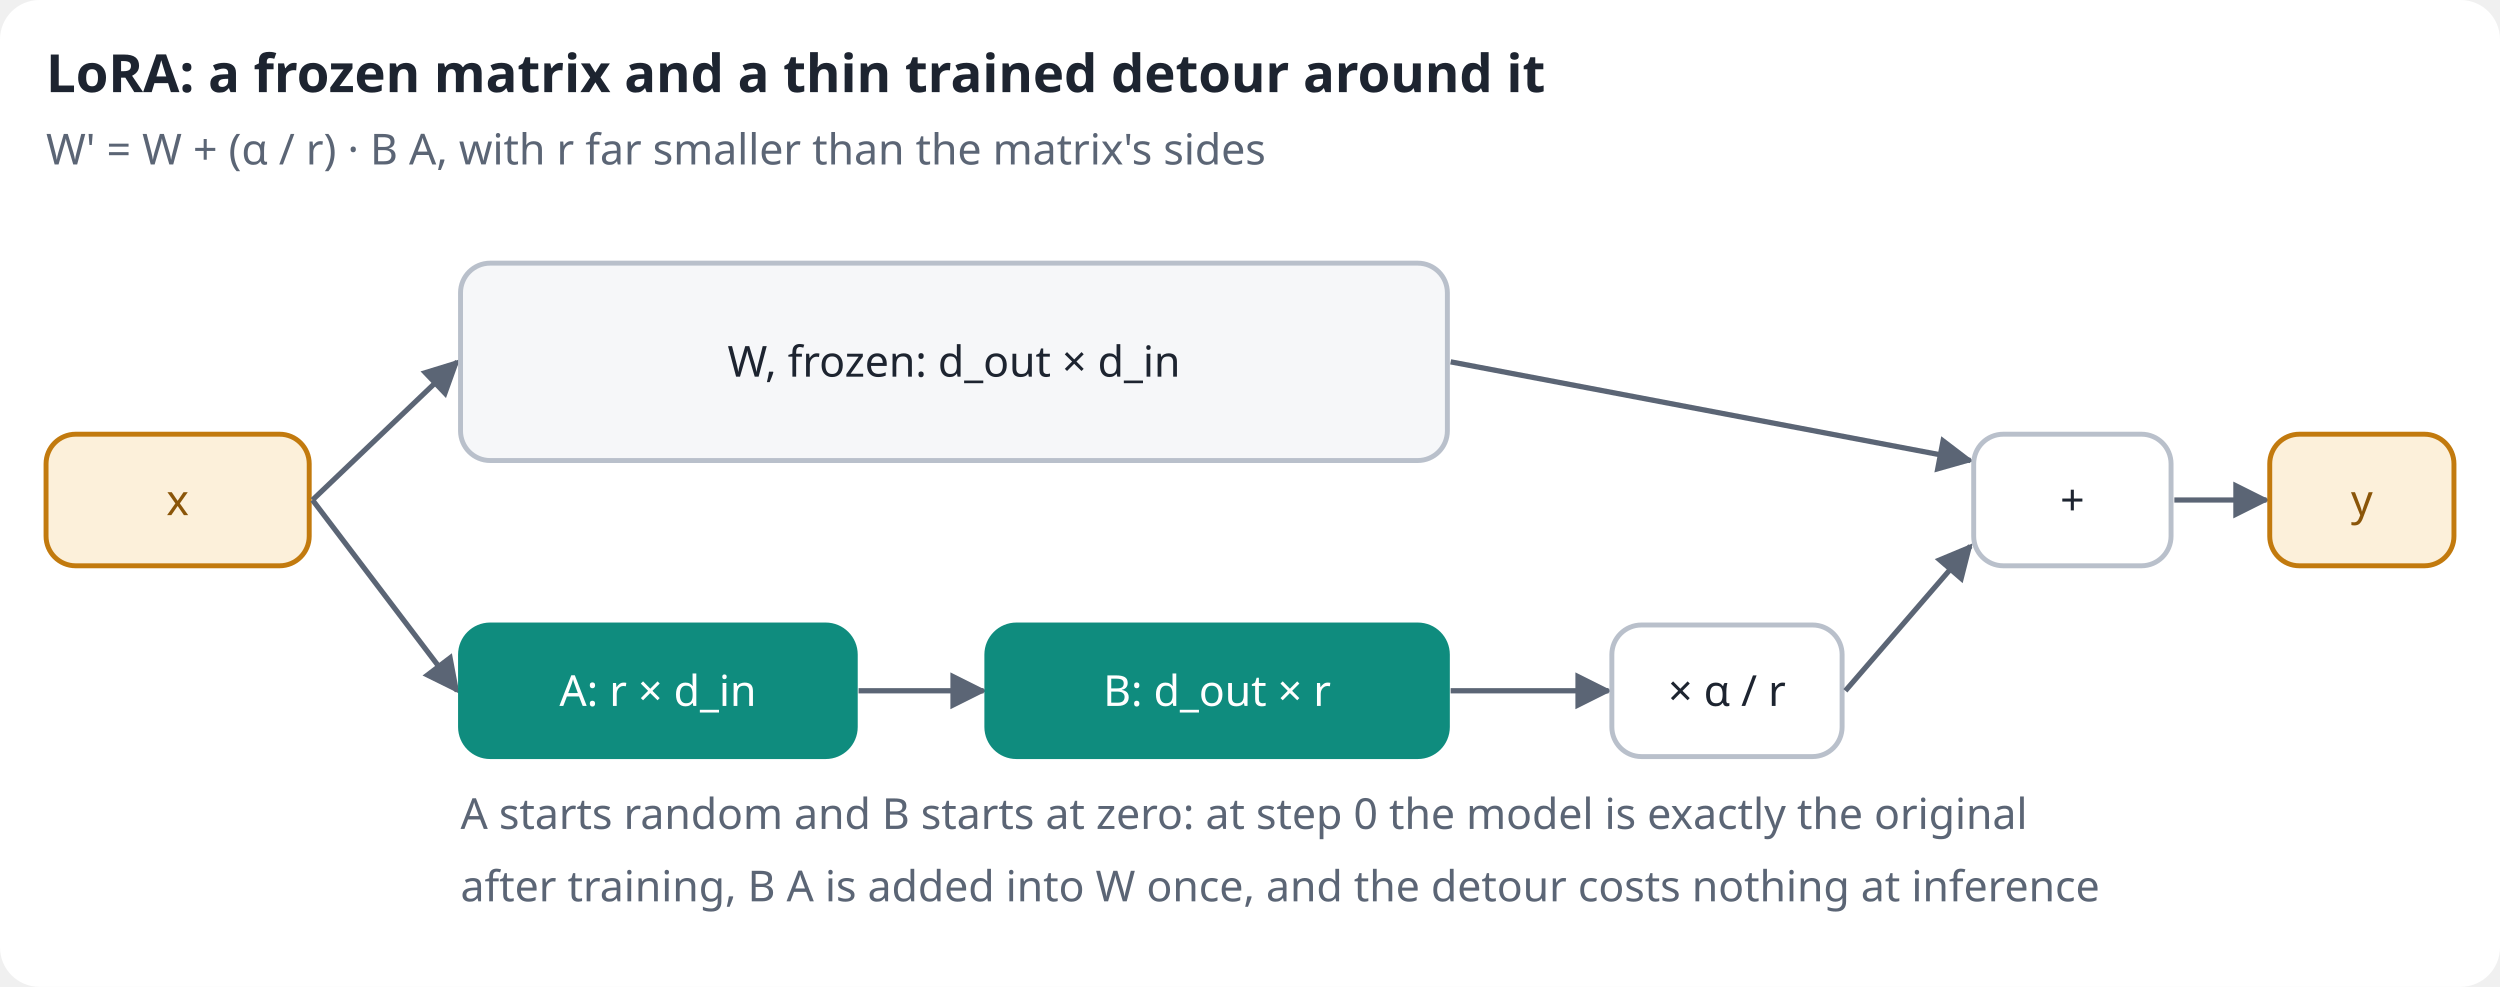
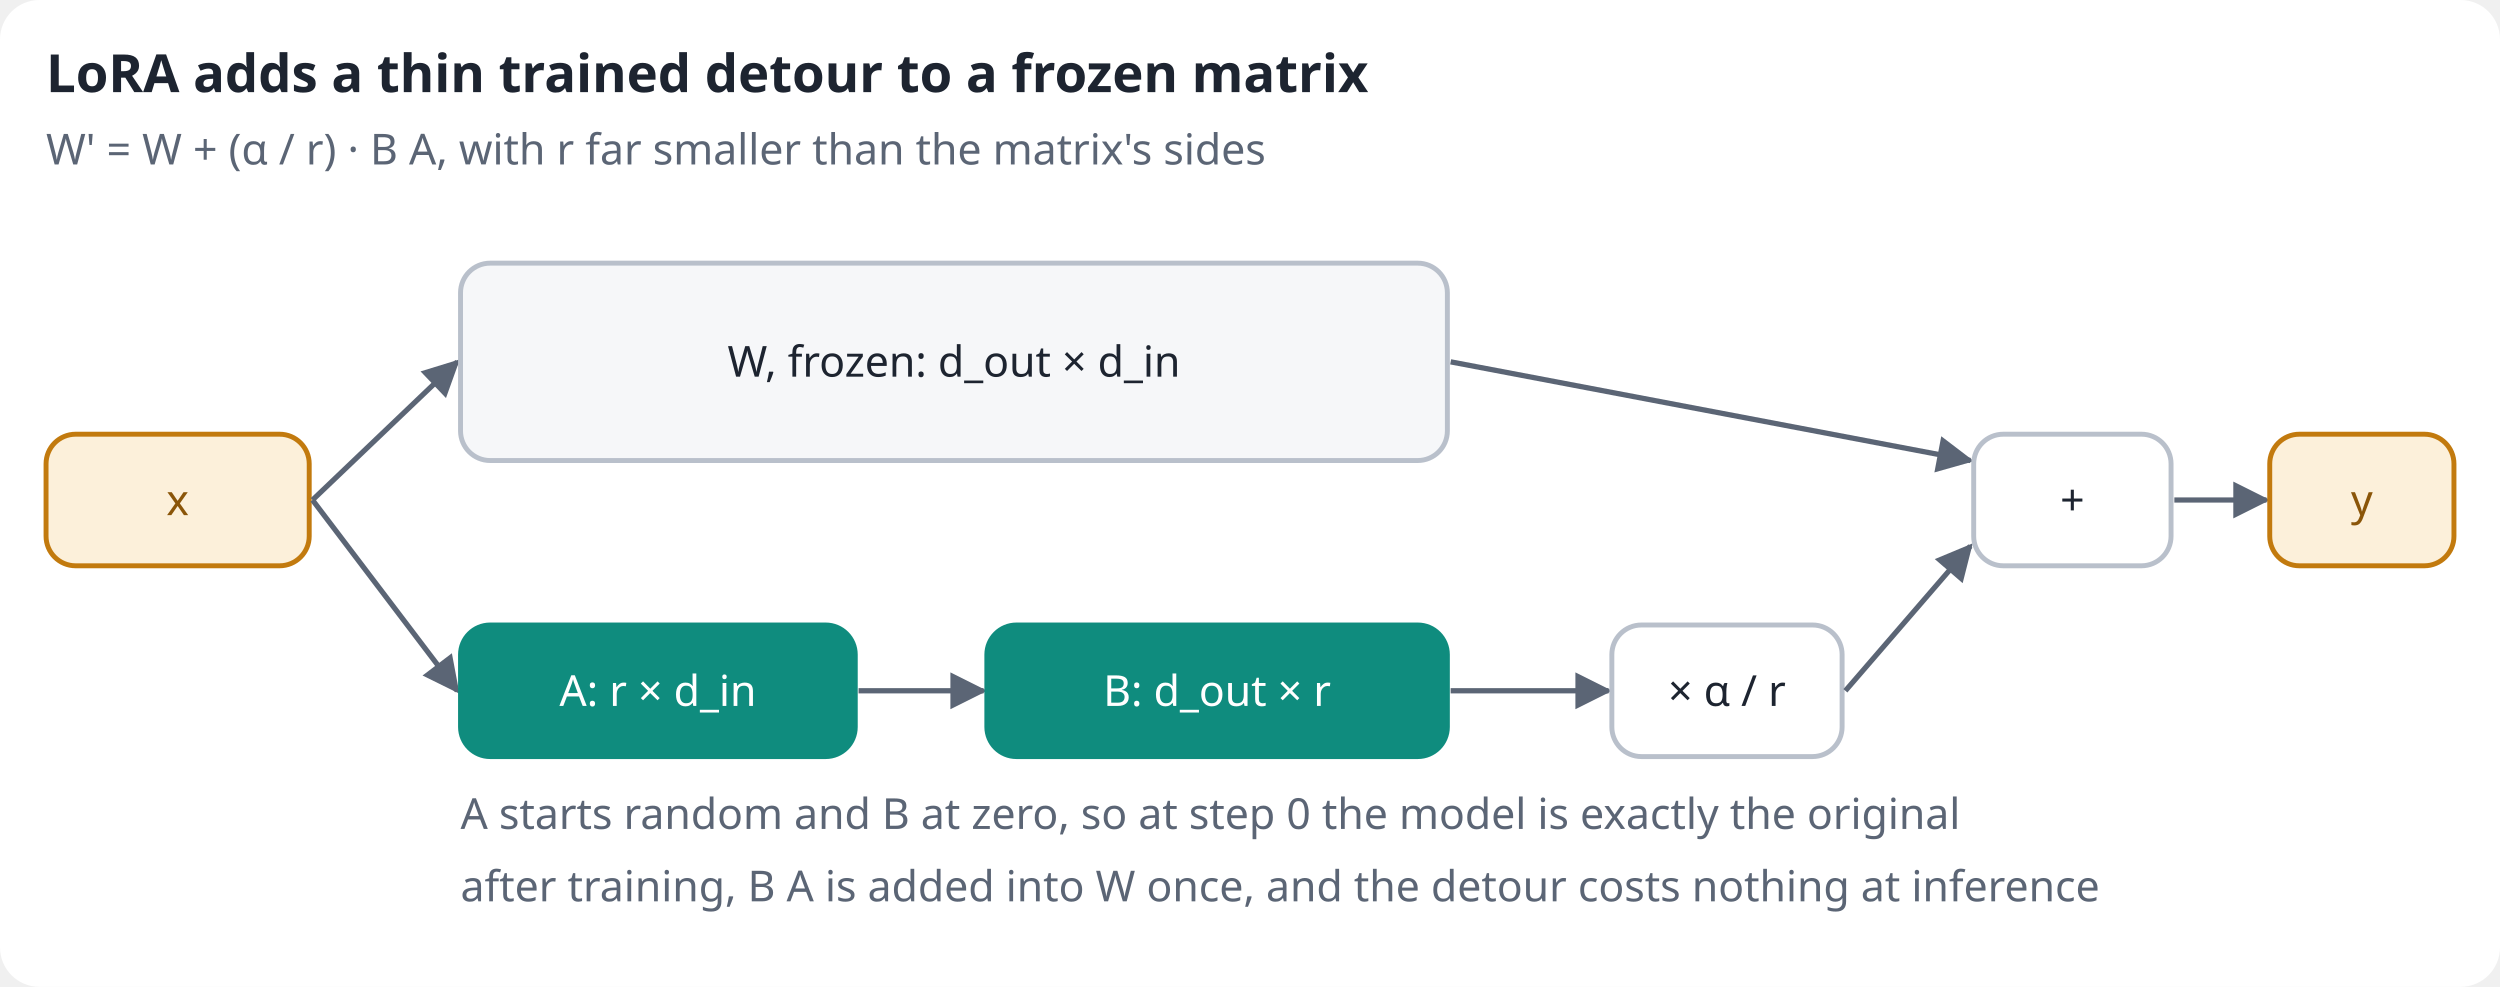
<svg xmlns="http://www.w3.org/2000/svg" viewBox="0 0 760 300" width="760" height="300" role="img" aria-label="LoRA. The input x goes through the frozen weight matrix W, d_out by d_in, and in parallel through two small trained matrices: A, which maps it down to r numbers, and B, which maps them back up to d_out. The two outputs are added, the low-rank path scaled by alpha over r. B starts at zero, so at the start the model is unchanged. After training, B times A is added into W and the extra path disappears">
  <defs>
    <marker id="arrow-muted" viewBox="0 0 10 10" refX="9" refY="5" markerWidth="7" markerHeight="7" orient="auto-start-reverse">
      <path d="M0,0 L10,5 L0,10 z" fill="#5B6575" />
    </marker>
    <marker id="arrow-data" viewBox="0 0 10 10" refX="9" refY="5" markerWidth="7" markerHeight="7" orient="auto-start-reverse">
      <path d="M0,0 L10,5 L0,10 z" fill="#C27A0E" />
    </marker>
    <marker id="arrow-enc" viewBox="0 0 10 10" refX="9" refY="5" markerWidth="7" markerHeight="7" orient="auto-start-reverse">
      <path d="M0,0 L10,5 L0,10 z" fill="#0F8C7E" />
    </marker>
    <marker id="arrow-dec" viewBox="0 0 10 10" refX="9" refY="5" markerWidth="7" markerHeight="7" orient="auto-start-reverse">
      <path d="M0,0 L10,5 L0,10 z" fill="#D23F57" />
    </marker>
    <marker id="arrow-att" viewBox="0 0 10 10" refX="9" refY="5" markerWidth="7" markerHeight="7" orient="auto-start-reverse">
      <path d="M0,0 L10,5 L0,10 z" fill="#6A55D8" />
    </marker>
  </defs>
  <rect width="760" height="300" rx="12" fill="#FFFFFF" />
-   <text x="14.0" y="28.0" text-anchor="start" font-family="IBM Plex Sans" font-size="16" font-weight="600" fill="#1D2430">LoRA: a frozen matrix and a thin trained detour around it</text>
+   <text x="14.0" y="28.0" text-anchor="start" font-family="IBM Plex Sans" font-size="16" font-weight="600" fill="#1D2430">LoRA adds a thin trained detour to a frozen matrix</text>
  <text x="14.0" y="50.0" text-anchor="start" font-family="IBM Plex Sans" font-size="13" font-weight="400" fill="#5B6575">W' = W + (α / r) · B A, with r far smaller than the matrix's sides</text>
  <rect x="14.0" y="132.0" width="80.0" height="40.0" rx="9" fill="#FCF0DA" stroke="#C27A0E" stroke-width="1.5" />
  <text x="54.0" y="156.6" text-anchor="middle" font-family="IBM Plex Sans" font-size="13" font-weight="500" fill="#8A5508" xml:space="preserve">x</text>
  <polyline points="95.0,152.0 139.0,110.0" fill="none" stroke="#5B6575" stroke-width="1.6" stroke-linejoin="round" marker-end="url(#arrow-muted)" />
  <polyline points="95.0,152.0 139.0,210.0" fill="none" stroke="#5B6575" stroke-width="1.6" stroke-linejoin="round" marker-end="url(#arrow-muted)" />
  <rect x="140.0" y="80.0" width="300.0" height="60.0" rx="9" fill="#F6F7F9" stroke="#B9C0CB" stroke-width="1.5" />
  <text x="290.0" y="114.5" text-anchor="middle" font-family="IBM Plex Sans" font-size="13" font-weight="500" fill="#1D2430" xml:space="preserve">W, frozen: d_out × d_in</text>
  <rect x="140.0" y="190.0" width="120.0" height="40.0" rx="9" fill="#0F8C7E" stroke="#0F8C7E" stroke-width="1.5" />
  <text x="200.0" y="214.6" text-anchor="middle" font-family="IBM Plex Sans" font-size="13" font-weight="500" fill="#FFFFFF" xml:space="preserve">A: r × d_in</text>
  <polyline points="261.0,210.0 299.0,210.0" fill="none" stroke="#5B6575" stroke-width="1.6" stroke-linejoin="round" marker-end="url(#arrow-muted)" />
  <rect x="300.0" y="190.0" width="140.0" height="40.0" rx="9" fill="#0F8C7E" stroke="#0F8C7E" stroke-width="1.5" />
  <text x="370.0" y="214.6" text-anchor="middle" font-family="IBM Plex Sans" font-size="13" font-weight="500" fill="#FFFFFF" xml:space="preserve">B: d_out × r</text>
  <polyline points="441.0,210.0 489.0,210.0" fill="none" stroke="#5B6575" stroke-width="1.6" stroke-linejoin="round" marker-end="url(#arrow-muted)" />
  <rect x="490.0" y="190.0" width="70.0" height="40.0" rx="9" fill="#FFFFFF" stroke="#B9C0CB" stroke-width="1.5" />
  <text x="525.0" y="214.6" text-anchor="middle" font-family="IBM Plex Sans" font-size="13" font-weight="500" fill="#1D2430" xml:space="preserve">× α / r</text>
  <polyline points="441.0,110.0 599.0,140.0" fill="none" stroke="#5B6575" stroke-width="1.6" stroke-linejoin="round" marker-end="url(#arrow-muted)" />
  <polyline points="561.0,210.0 599.0,166.0" fill="none" stroke="#5B6575" stroke-width="1.6" stroke-linejoin="round" marker-end="url(#arrow-muted)" />
  <rect x="600.0" y="132.0" width="60.0" height="40.0" rx="9" fill="#FFFFFF" stroke="#B9C0CB" stroke-width="1.5" />
  <text x="630.0" y="156.6" text-anchor="middle" font-family="IBM Plex Sans" font-size="13" font-weight="500" fill="#1D2430" xml:space="preserve">+</text>
  <polyline points="661.0,152.0 689.0,152.0" fill="none" stroke="#5B6575" stroke-width="1.6" stroke-linejoin="round" marker-end="url(#arrow-muted)" />
  <rect x="690.0" y="132.0" width="56.0" height="40.0" rx="9" fill="#FCF0DA" stroke="#C27A0E" stroke-width="1.5" />
  <text x="718.0" y="156.6" text-anchor="middle" font-family="IBM Plex Sans" font-size="13" font-weight="500" fill="#8A5508" xml:space="preserve">y</text>
-   <text x="140.0" y="252.0" text-anchor="start" font-family="IBM Plex Sans" font-size="13" font-weight="400" fill="#5B6575">A starts random and B starts at zero: at step 0 the model is exactly the original</text>
+   <text x="140.0" y="252.0" text-anchor="start" font-family="IBM Plex Sans" font-size="13" font-weight="400" fill="#5B6575">A starts random and B at zero, so at step 0 the model is exactly the original</text>
  <text x="140.0" y="274.0" text-anchor="start" font-family="IBM Plex Sans" font-size="13" font-weight="400" fill="#5B6575">after training, B A is added into W once, and the detour costs nothing at inference</text>
</svg>
